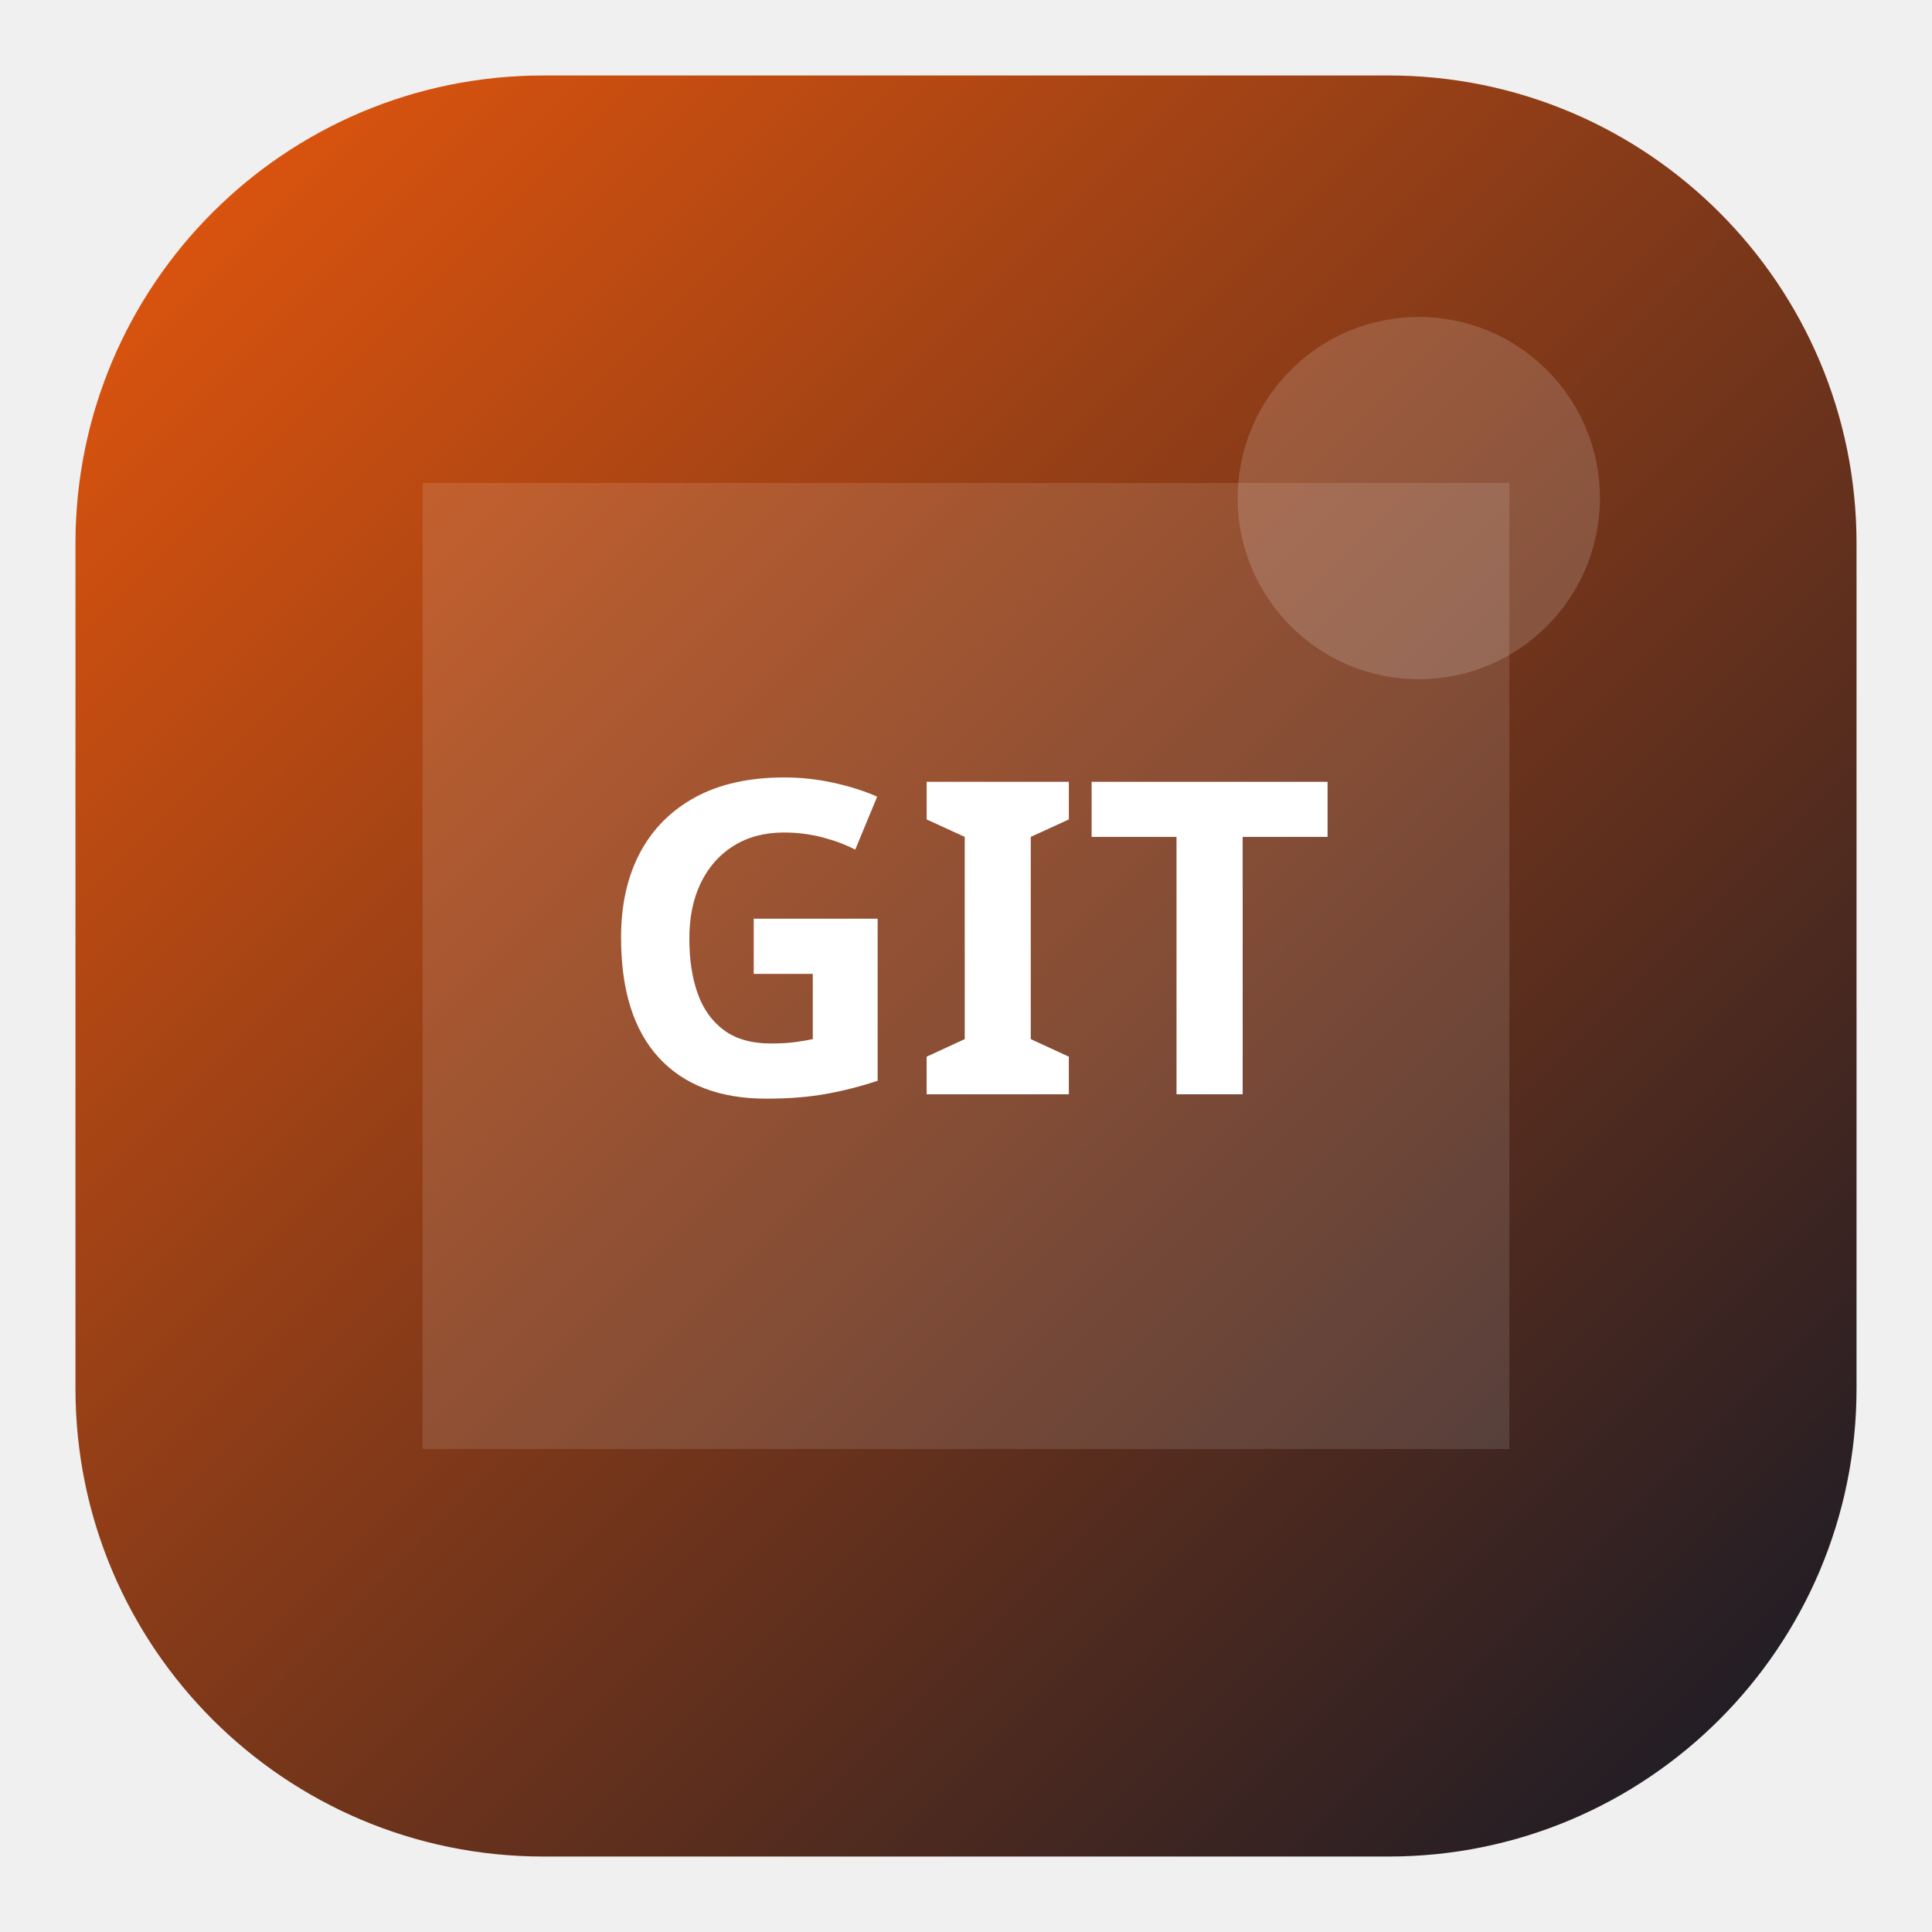
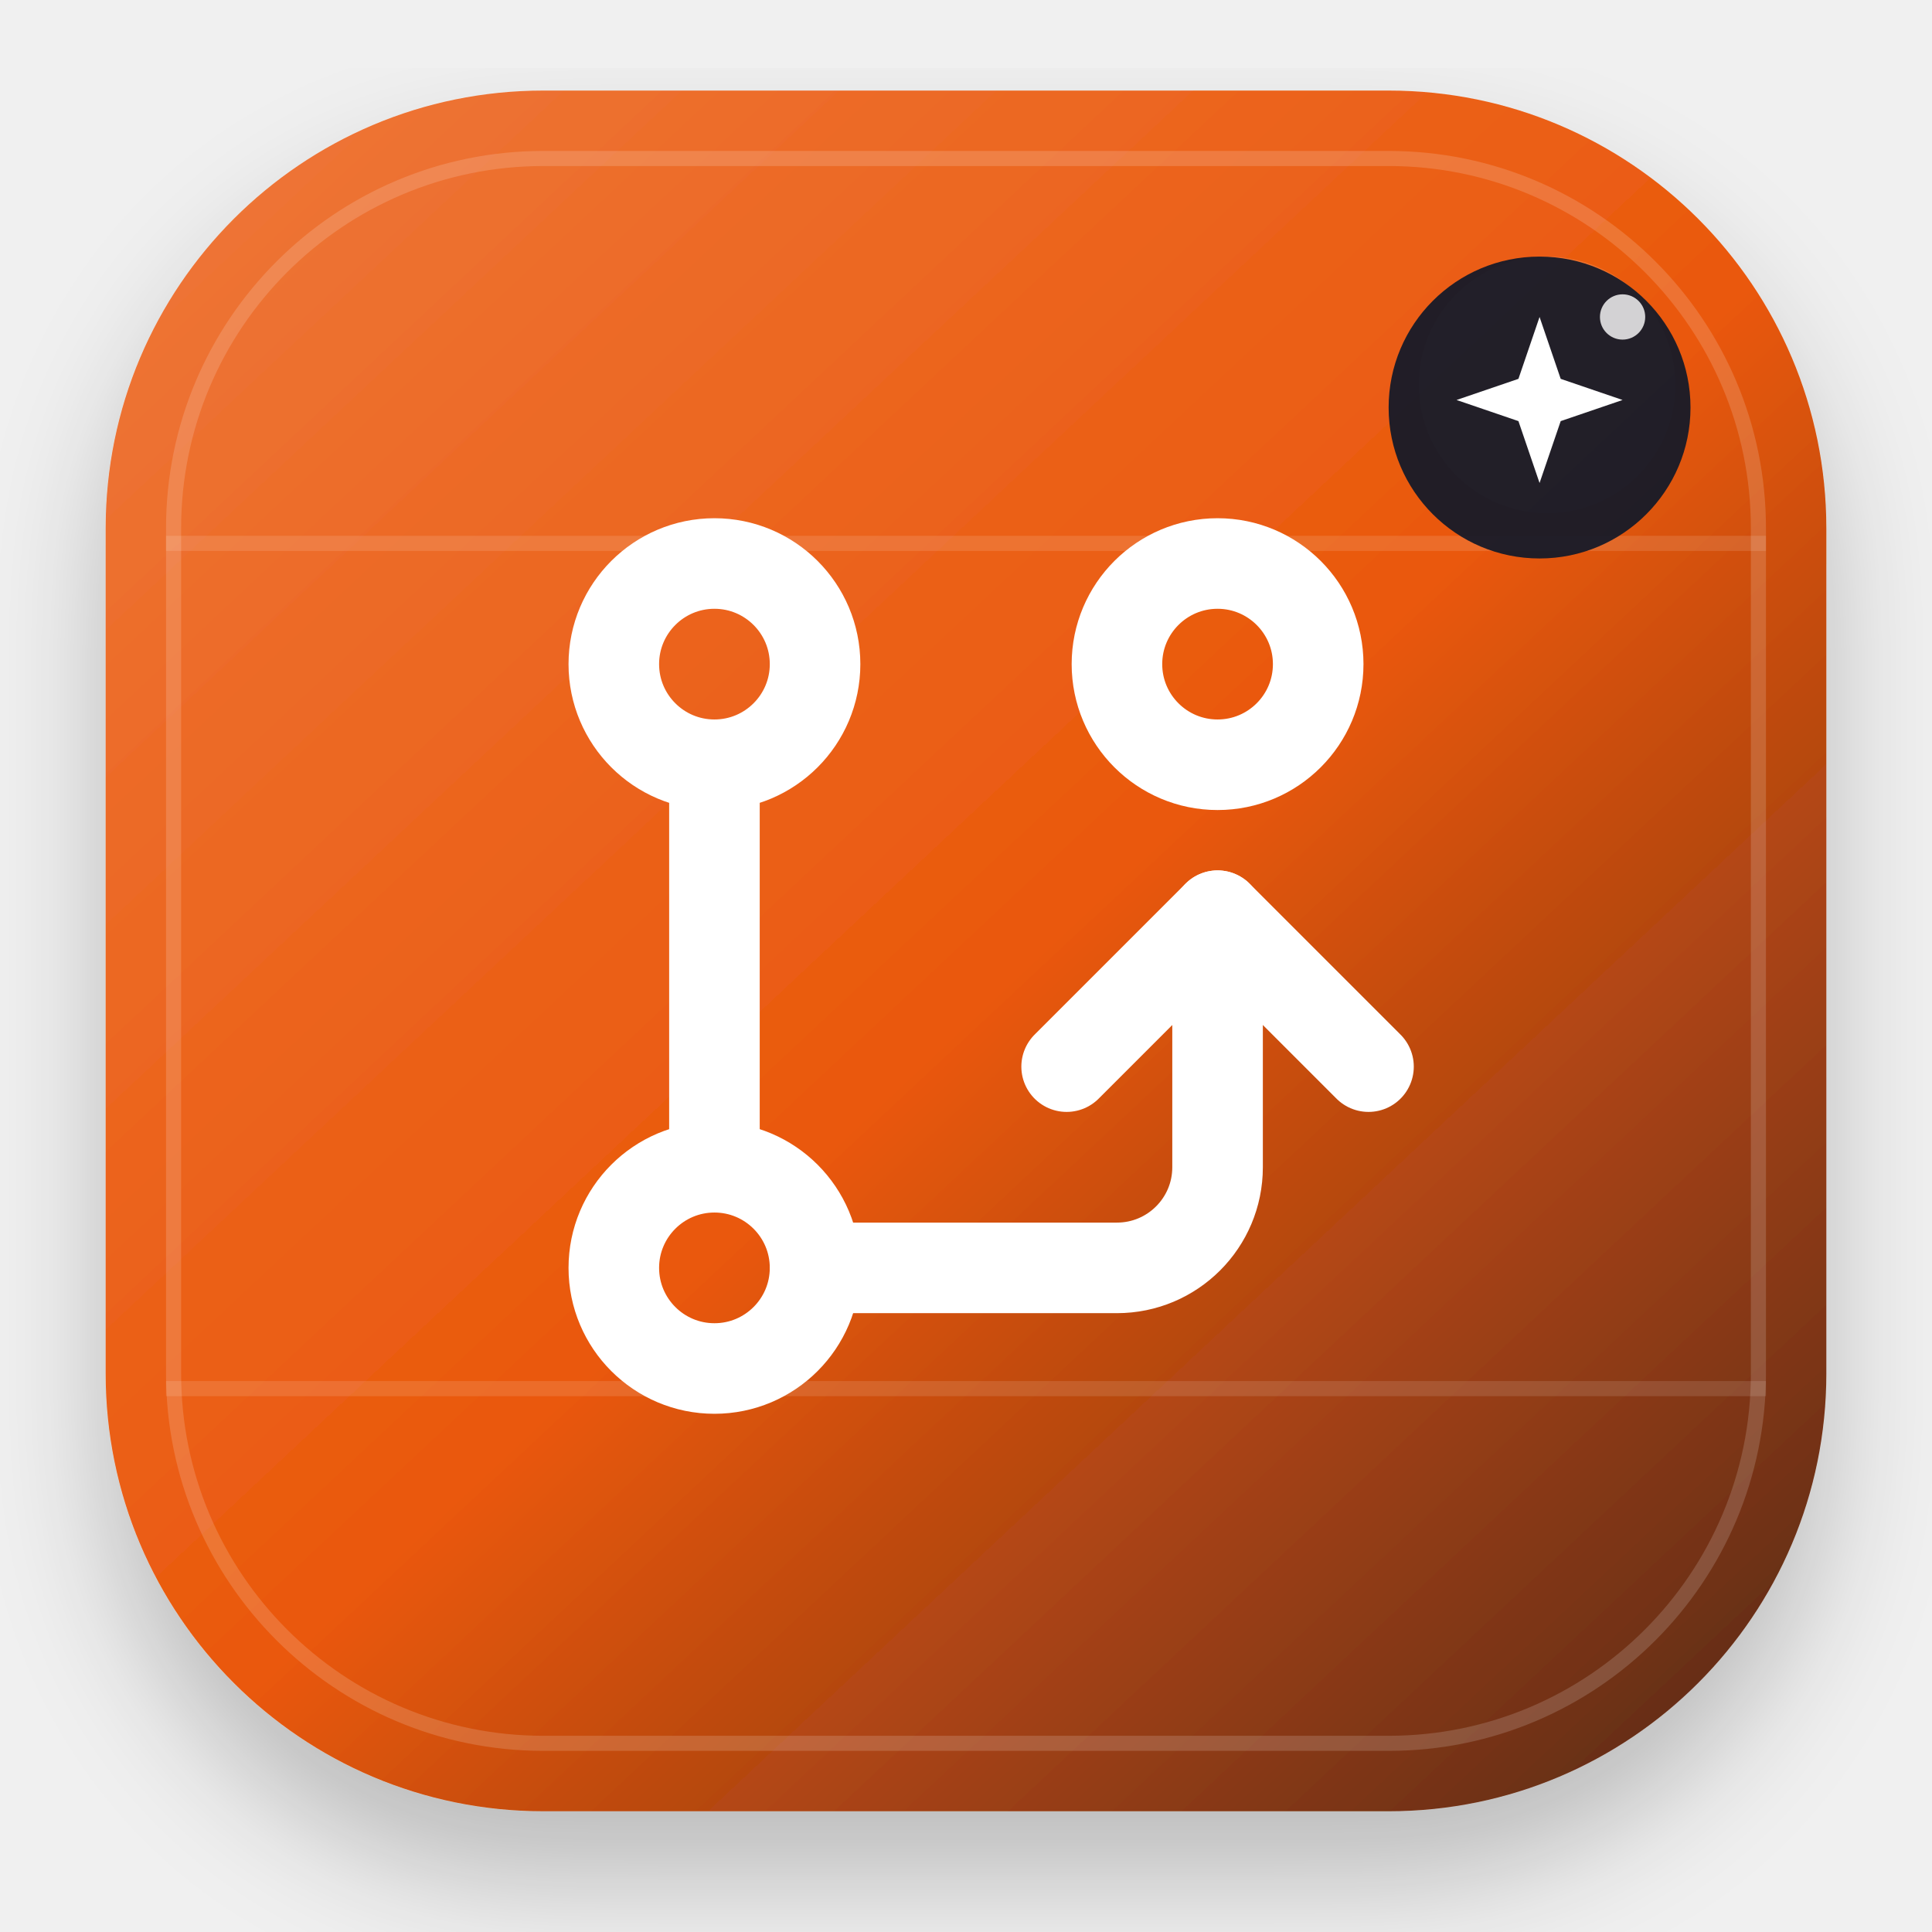
- <svg xmlns="http://www.w3.org/2000/svg" width="256" height="256" viewBox="0 0 256 256">
+ <svg xmlns="http://www.w3.org/2000/svg" width="256" height="256" viewBox="0 0 256 256" role="img" aria-label="AI Git 助手">
  <defs>
-     <linearGradient id="g" x1="0" y1="0" x2="1" y2="1">
-       <stop stop-color="#ea580c" />
-       <stop offset="1" stop-color="#111827" />
+     <linearGradient id="bg" x1="24" y1="18" x2="230" y2="238" gradientUnits="userSpaceOnUse">
+       <stop stop-color="#ee7638" />
+       <stop offset=".52" stop-color="#ea580c" />
+       <stop offset="1" stop-color="#592a1b" />
    </linearGradient>
+     <filter id="shadow" x="-20%" y="-20%" width="140%" height="150%">
+       <feDropShadow dx="0" dy="9" stdDeviation="8" flood-color="#000" flood-opacity=".22" />
+     </filter>
  </defs>
-   <rect x="10" y="10" width="236" height="236" rx="62" fill="url(#g)" />
-   <path d="M56 64h144v128H56z" fill="#fff" opacity=".12" />
-   <circle cx="188" cy="66" r="24" fill="#fff" opacity=".16" />
-   <text x="128" y="145" text-anchor="middle" font-family="Segoe UI,Microsoft YaHei" font-size="58" font-weight="800" fill="white">GIT</text>
+   <rect x="14" y="12" width="228" height="228" rx="58" fill="url(#bg)" filter="url(#shadow)" />
+   <path d="M22 72h212M22 184h212" stroke="#fff" stroke-width="2" opacity=".12" />
+   <circle cx="205" cy="51" r="17" fill="#fff" opacity=".13" />
+   <rect x="23" y="21" width="210" height="210" rx="49" fill="none" stroke="#fff" stroke-width="2" opacity=".16" />
+   <g transform="translate(48 48) scale(6.6667)" fill="none" stroke="#fff" stroke-width="1.8" stroke-linecap="round" stroke-linejoin="round">
+     <path d="M5 18a2 2 0 1 0 4 0a2 2 0 1 0 -4 0" />
+     <path d="M5 6a2 2 0 1 0 4 0a2 2 0 1 0 -4 0" />
+     <path d="M15 6a2 2 0 1 0 4 0a2 2 0 1 0 -4 0" />
+     <path d="M7 8l0 8" />
+     <path d="M9 18h6a2 2 0 0 0 2 -2v-5" />
+     <path d="M14 14l3 -3l3 3" />
+   </g>
+   <g transform="translate(184 34)">
+     <circle cx="20" cy="20" r="20" fill="#101828" opacity=".92" />
+     <path d="M20 8l2.8 8.2L31 19l-8.2 2.8L20 30l-2.8-8.2L9 19l8.2-2.8z" fill="#fff" />
+     <circle cx="31" cy="8" r="3" fill="#fff" opacity=".8" />
+   </g>
</svg>
